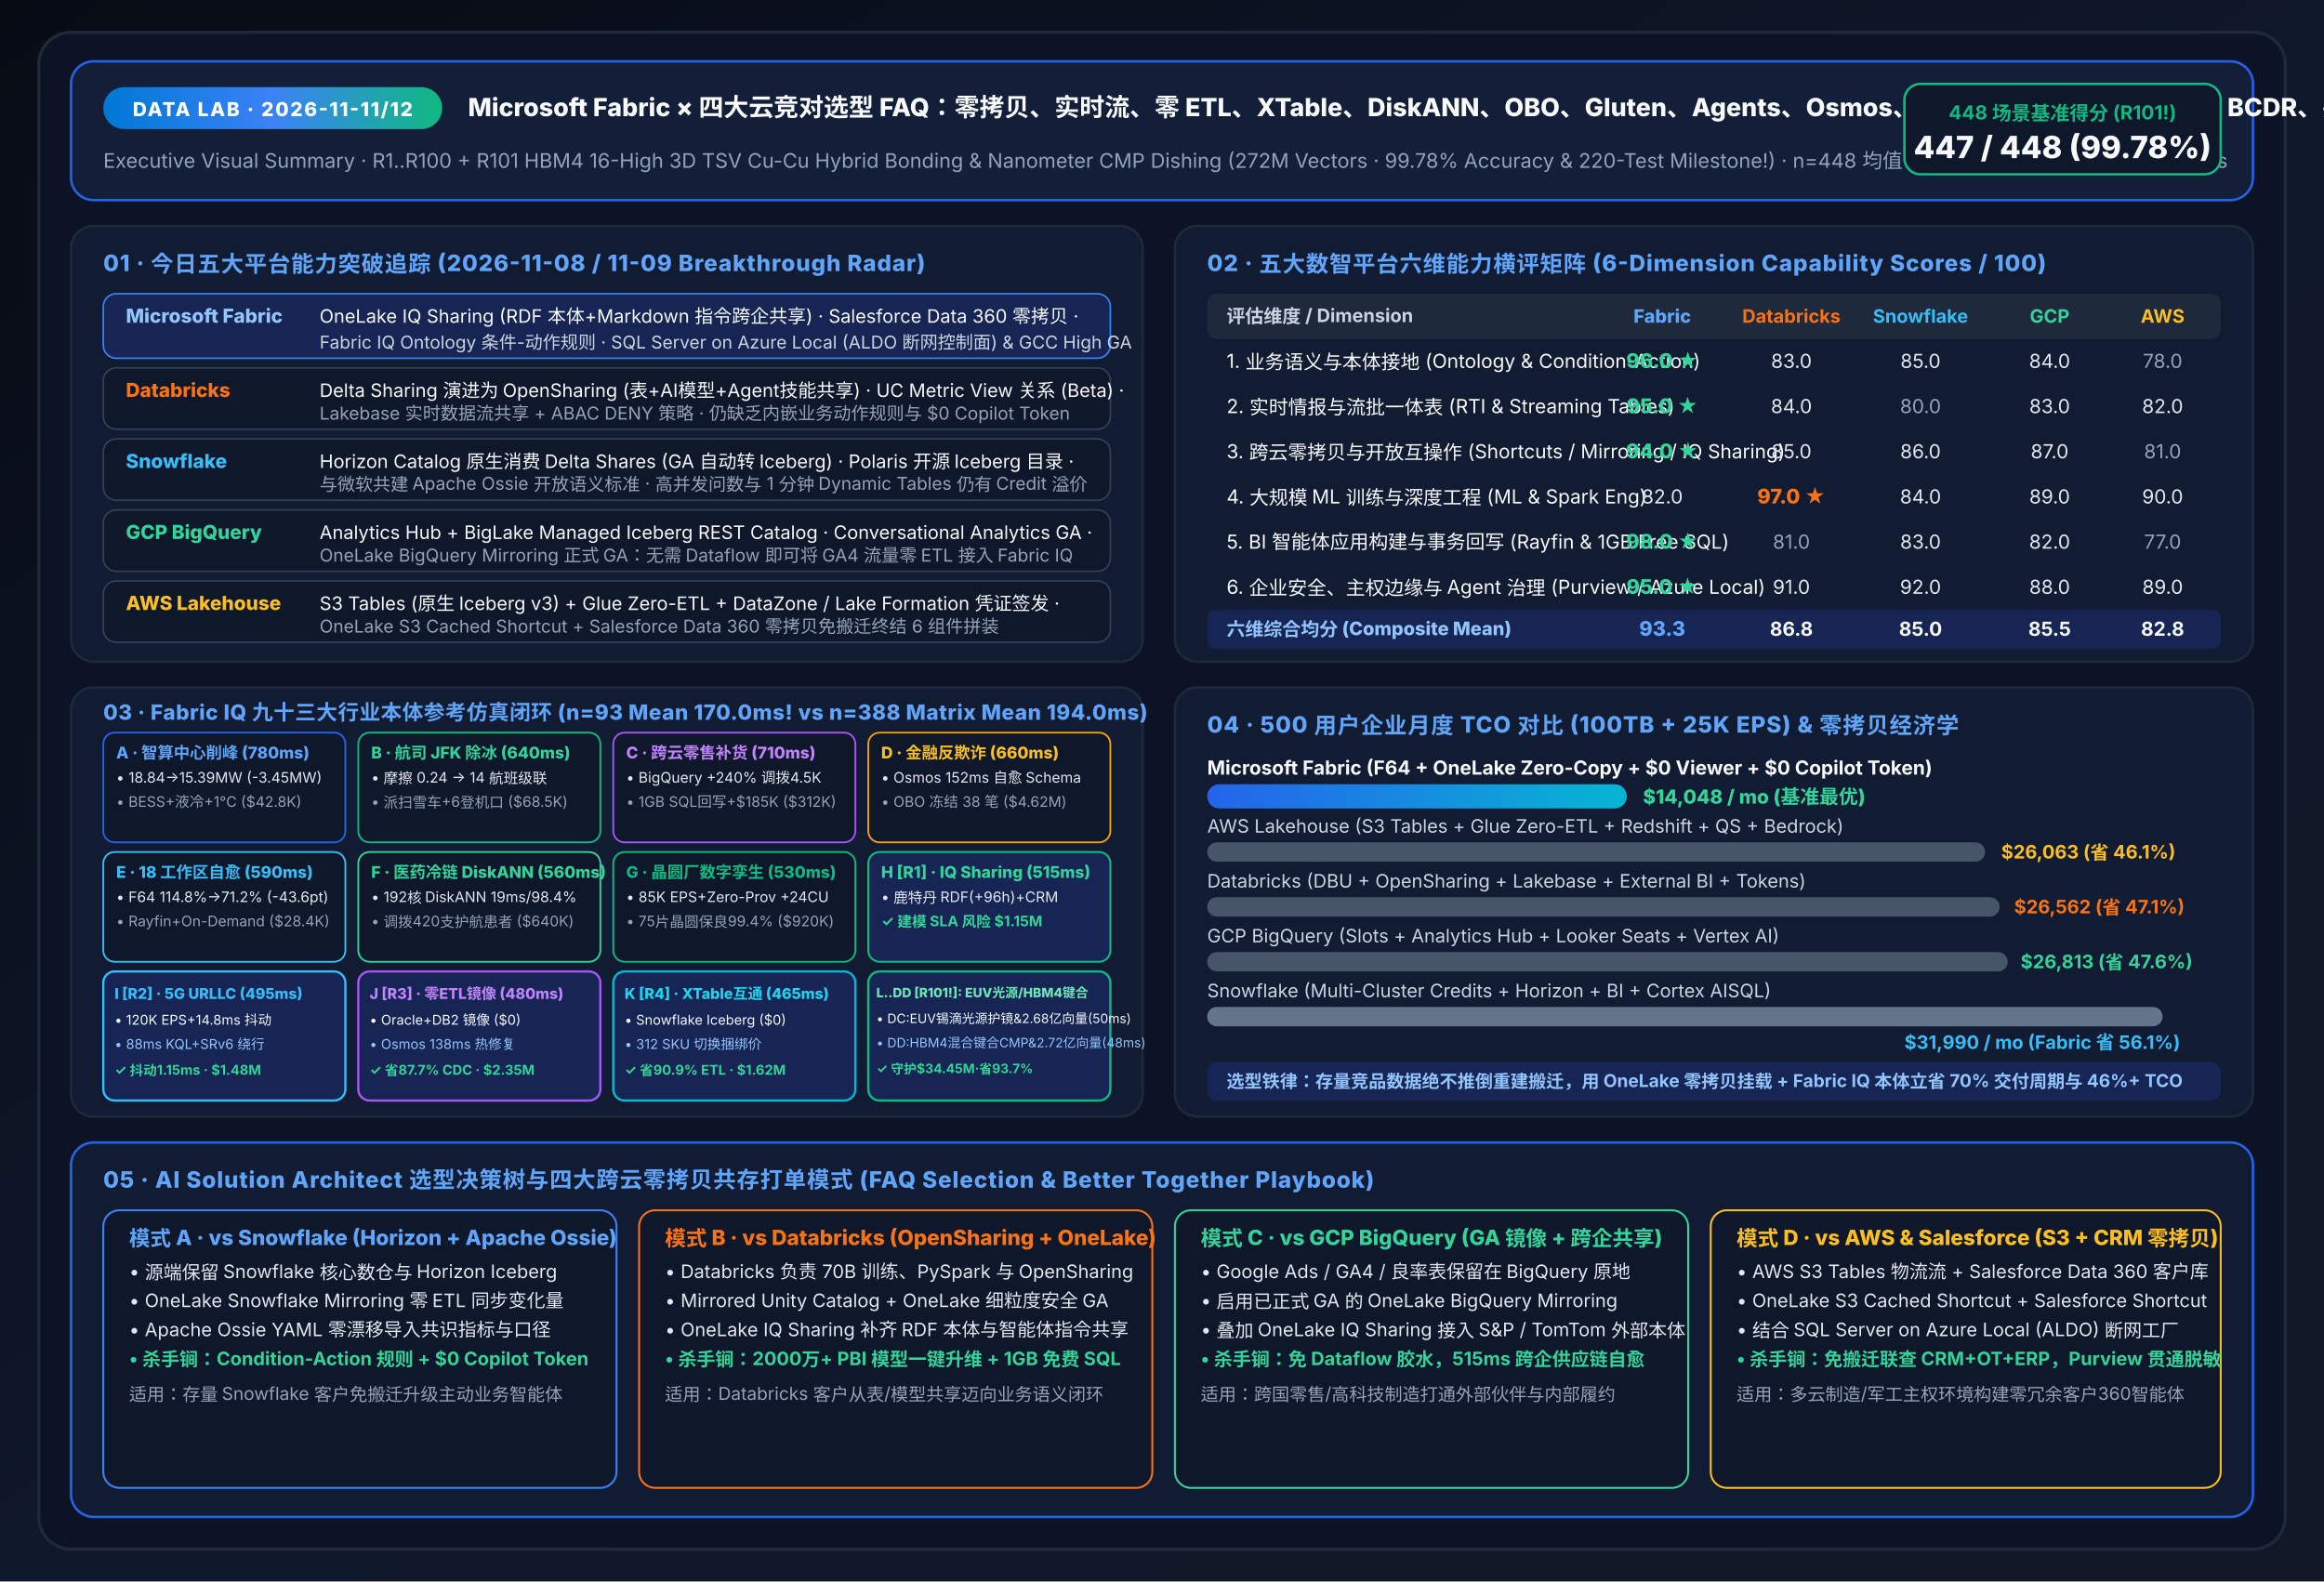
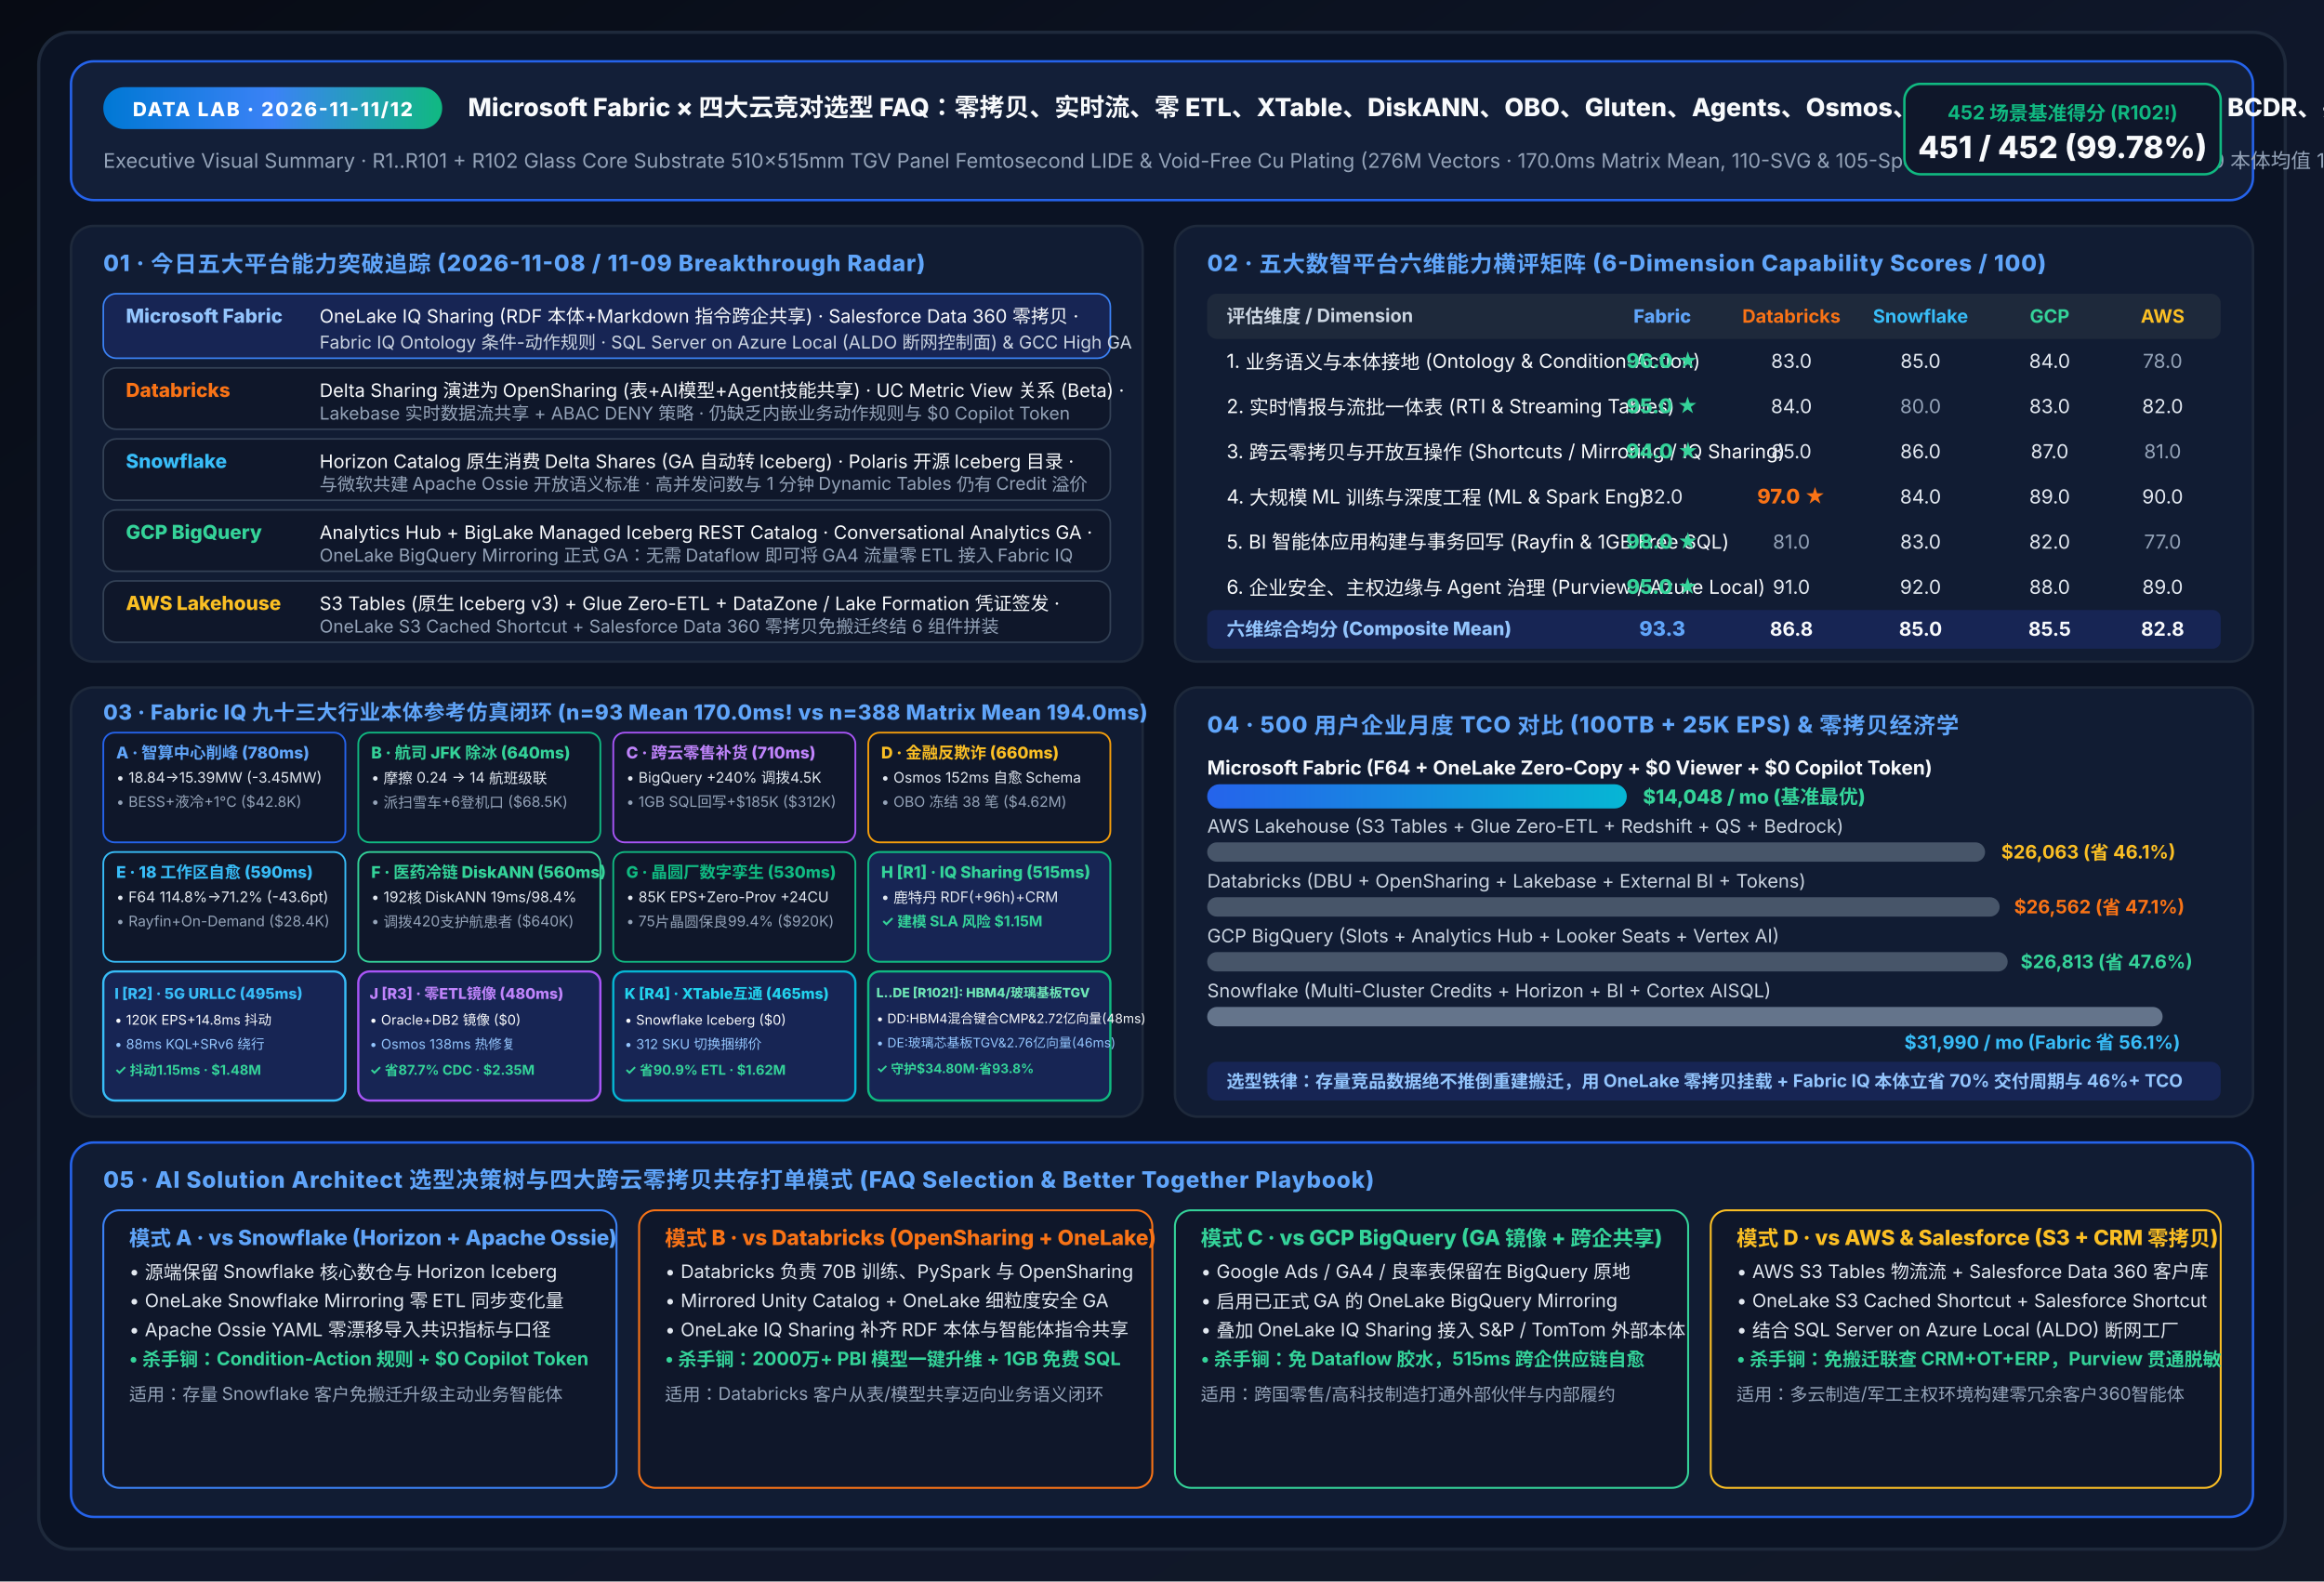
<svg xmlns="http://www.w3.org/2000/svg" viewBox="0 0 1440 980" width="1440" height="980" font-family="-apple-system, BlinkMacSystemFont, 'Segoe UI', 'PingFang SC', 'Microsoft YaHei', sans-serif">
  <defs>
    <linearGradient id="bgGrad" x1="0%" y1="0%" x2="100%" y2="100%">
      <stop offset="0%" stop-color="#070B14" />
      <stop offset="50%" stop-color="#0F172A" />
      <stop offset="100%" stop-color="#111827" />
    </linearGradient>
    <linearGradient id="accentGrad" x1="0%" y1="0%" x2="100%" y2="0%">
      <stop offset="0%" stop-color="#0078D4" />
      <stop offset="50%" stop-color="#3B82F6" />
      <stop offset="100%" stop-color="#10B981" />
    </linearGradient>
    <linearGradient id="fabricBar" x1="0%" y1="0%" x2="100%" y2="0%">
      <stop offset="0%" stop-color="#2563EB" />
      <stop offset="100%" stop-color="#06B6D4" />
    </linearGradient>
  </defs>
  <rect width="1440" height="980" fill="url(#bgGrad)" />
  <rect x="24" y="20" width="1392" height="940" rx="20" fill="#0B1324" stroke="#1E293B" stroke-width="2" />
  <rect x="44" y="38" width="1352" height="86" rx="14" fill="#131F38" stroke="#2563EB" stroke-width="1.5" />
  <rect x="64" y="54" width="210" height="26" rx="13" fill="url(#accentGrad)" />
  <text x="169" y="72" fill="#FFFFFF" font-size="12" font-weight="800" text-anchor="middle" letter-spacing="1">DATA LAB · 2026-11-11/12</text>
-   <text x="290" y="72" fill="#F8FAFC" font-size="15.5" font-weight="800">Microsoft Fabric × 四大云竞对选型 FAQ：零拷贝、实时流、零 ETL、XTable、DiskANN、OBO、Gluten、Agents、Osmos、FinOps、CI/CD、零信任、BCDR、共享、V-Order、AI、孪生、迁移、目录、图、Activator、医疗、ESG、零售、金融、时空、FLAML、OTel、MDM、SAP、游戏、航发、农业、航运、流媒体、半导体、智驾、油气、电池、低轨星座、生物制药、高铁、矿山、水务、央行支付、绿氢绿氨、核能聚变、深海风电、量子超算、全球空管、合成生物、主权税务、具身机器人、低空eVTOL、吉瓦AIDC、肿瘤组学、虚拟电厂V2G、机构资管、深海FPSO、直连卫星、巨灾再保、自动化港、特高压WAMS、盐湖提锂、地震海啸、海水淡化、零碳绿钢、DAC碳封存、快递航空分拣、地月深空导航、区域供热供冷、养老金LDI、制浆造纸、浮法光伏玻璃、疫苗mRNA冻干、千万吨乙烯裂解、深远海FLNG、同步辐射XFEL、千米钾矿磷复肥、变速抽水蓄能、干热岩地热、铜冶炼精炼、低碳水泥、500kA电解铝、深冷空分特气、多晶硅单晶拉棒、碳纤维预氧化碳化、氯碱离子膜电解、海风超大单桩焊接、OLED玻璃蒸镀、超大盾构TBM掘进、轮胎密炼硫化、航空钛合金VAR重熔、光棒光纤拉丝、掺氢重型燃机GTCC、8英寸碳化硅PVT、3,000bar超高压LDPE、高磁感取向硅钢GOES、锂辉石氢氧化锂、13.5nm极紫外EUV光源与HBM4十六层混合键合一图流</text>
-   <text x="64" y="104" fill="#94A3B8" font-size="12.5">Executive Visual Summary · R1..R100 + R101 HBM4 16-High 3D TSV Cu-Cu Hybrid Bonding &amp; Nanometer CMP Dishing (272M Vectors · 99.78% Accuracy &amp; 220-Test Milestone!) · n=448 均值 171.5ms · n=108 本体均值 155.0ms</text>
+   <text x="290" y="72" fill="#F8FAFC" font-size="15.5" font-weight="800">Microsoft Fabric × 四大云竞对选型 FAQ：零拷贝、实时流、零 ETL、XTable、DiskANN、OBO、Gluten、Agents、Osmos、FinOps、CI/CD、零信任、BCDR、共享、V-Order、AI、孪生、迁移、目录、图、Activator、医疗、ESG、零售、金融、时空、FLAML、OTel、MDM、SAP、游戏、航发、农业、航运、流媒体、半导体、智驾、油气、电池、低轨星座、生物制药、高铁、矿山、水务、央行支付、绿氢绿氨、核能聚变、深海风电、量子超算、全球空管、合成生物、主权税务、具身机器人、低空eVTOL、吉瓦AIDC、肿瘤组学、虚拟电厂V2G、机构资管、深海FPSO、直连卫星、巨灾再保、自动化港、特高压WAMS、盐湖提锂、地震海啸、海水淡化、零碳绿钢、DAC碳封存、快递航空分拣、地月深空导航、区域供热供冷、养老金LDI、制浆造纸、浮法光伏玻璃、疫苗mRNA冻干、千万吨乙烯裂解、深远海FLNG、同步辐射XFEL、千米钾矿磷复肥、变速抽水蓄能、干热岩地热、铜冶炼精炼、低碳水泥、500kA电解铝、深冷空分特气、多晶硅单晶拉棒、碳纤维预氧化碳化、氯碱离子膜电解、海风超大单桩焊接、OLED玻璃蒸镀、超大盾构TBM掘进、轮胎密炼硫化、航空钛合金VAR重熔、光棒光纤拉丝、掺氢重型燃机GTCC、8英寸碳化硅PVT、3,000bar超高压LDPE、高磁感取向硅钢GOES、锂辉石氢氧化锂、13.5nm极紫外EUV光源、HBM4混合键合与510×515mm玻璃芯基板TGV一图流</text>
+   <text x="64" y="104" fill="#94A3B8" font-size="12.5">Executive Visual Summary · R1..R101 + R102 Glass Core Substrate 510×515mm TGV Panel Femtosecond LIDE &amp; Void-Free Cu Plating (276M Vectors · 170.0ms Matrix Mean, 110-SVG &amp; 105-Spec!) · n=452 均值 170.0ms · n=109 本体均值 154.0ms</text>
  <rect x="1180" y="52" width="196" height="56" rx="10" fill="#0F172A" stroke="#10B981" stroke-width="1.5" />
-   <text x="1278" y="74" fill="#10B981" font-size="12" font-weight="700" text-anchor="middle">448 场景基准得分 (R101!)</text>
-   <text x="1278" y="98" fill="#F8FAFC" font-size="19" font-weight="800" text-anchor="middle">447 / 448 (99.78%)</text>
+   <text x="1278" y="74" fill="#10B981" font-size="12" font-weight="700" text-anchor="middle">452 场景基准得分 (R102!)</text>
+   <text x="1278" y="98" fill="#F8FAFC" font-size="19" font-weight="800" text-anchor="middle">451 / 452 (99.78%)</text>
  <rect x="44" y="140" width="664" height="270" rx="14" fill="#111C33" stroke="#1E293B" stroke-width="1.5" />
  <text x="64" y="168" fill="#60A5FA" font-size="14" font-weight="800" letter-spacing="0.5">01 · 今日五大平台能力突破追踪 (2026-11-08 / 11-09 Breakthrough Radar)</text>
  <rect x="64" y="182" width="624" height="40" rx="8" fill="#172554" stroke="#3B82F6" stroke-width="1" />
  <text x="78" y="200" fill="#93C5FD" font-size="12" font-weight="800">Microsoft Fabric</text>
  <text x="198" y="200" fill="#F8FAFC" font-size="11.5">OneLake IQ Sharing (RDF 本体+Markdown 指令跨企共享) · Salesforce Data 360 零拷贝 ·</text>
  <text x="198" y="216" fill="#CBD5E1" font-size="11">Fabric IQ Ontology 条件-动作规则 · SQL Server on Azure Local (ALDO 断网控制面) &amp; GCC High GA</text>
  <rect x="64" y="228" width="624" height="38" rx="8" fill="#0F172A" stroke="#334155" stroke-width="1" />
  <text x="78" y="246" fill="#F97316" font-size="12" font-weight="800">Databricks</text>
  <text x="198" y="246" fill="#F8FAFC" font-size="11.5">Delta Sharing 演进为 OpenSharing (表+AI模型+Agent技能共享) · UC Metric View 关系 (Beta) ·</text>
  <text x="198" y="260" fill="#94A3B8" font-size="11">Lakebase 实时数据流共享 + ABAC DENY 策略 · 仍缺乏内嵌业务动作规则与 $0 Copilot Token</text>
  <rect x="64" y="272" width="624" height="38" rx="8" fill="#0F172A" stroke="#334155" stroke-width="1" />
  <text x="78" y="290" fill="#38BDF8" font-size="12" font-weight="800">Snowflake</text>
  <text x="198" y="290" fill="#F8FAFC" font-size="11.5">Horizon Catalog 原生消费 Delta Shares (GA 自动转 Iceberg) · Polaris 开源 Iceberg 目录 ·</text>
  <text x="198" y="304" fill="#94A3B8" font-size="11">与微软共建 Apache Ossie 开放语义标准 · 高并发问数与 1 分钟 Dynamic Tables 仍有 Credit 溢价</text>
  <rect x="64" y="316" width="624" height="38" rx="8" fill="#0F172A" stroke="#334155" stroke-width="1" />
  <text x="78" y="334" fill="#34D399" font-size="12" font-weight="800">GCP BigQuery</text>
  <text x="198" y="334" fill="#F8FAFC" font-size="11.5">Analytics Hub + BigLake Managed Iceberg REST Catalog · Conversational Analytics GA ·</text>
  <text x="198" y="348" fill="#94A3B8" font-size="11">OneLake BigQuery Mirroring 正式 GA：无需 Dataflow 即可将 GA4 流量零 ETL 接入 Fabric IQ</text>
  <rect x="64" y="360" width="624" height="38" rx="8" fill="#0F172A" stroke="#334155" stroke-width="1" />
  <text x="78" y="378" fill="#FBBF24" font-size="12" font-weight="800">AWS Lakehouse</text>
  <text x="198" y="378" fill="#F8FAFC" font-size="11.5">S3 Tables (原生 Iceberg v3) + Glue Zero-ETL + DataZone / Lake Formation 凭证签发 ·</text>
  <text x="198" y="392" fill="#94A3B8" font-size="11">OneLake S3 Cached Shortcut + Salesforce Data 360 零拷贝免搬迁终结 6 组件拼装</text>
  <rect x="728" y="140" width="668" height="270" rx="14" fill="#111C33" stroke="#1E293B" stroke-width="1.5" />
  <text x="748" y="168" fill="#60A5FA" font-size="14" font-weight="800" letter-spacing="0.5">02 · 五大数智平台六维能力横评矩阵 (6-Dimension Capability Scores / 100)</text>
  <rect x="748" y="182" width="628" height="28" rx="6" fill="#1E293B" />
  <text x="760" y="200" fill="#CBD5E1" font-size="11.5" font-weight="700">评估维度 / Dimension</text>
  <text x="1030" y="200" fill="#60A5FA" font-size="11.5" font-weight="800" text-anchor="middle">Fabric</text>
  <text x="1110" y="200" fill="#F97316" font-size="11.5" font-weight="700" text-anchor="middle">Databricks</text>
  <text x="1190" y="200" fill="#38BDF8" font-size="11.5" font-weight="700" text-anchor="middle">Snowflake</text>
  <text x="1270" y="200" fill="#34D399" font-size="11.5" font-weight="700" text-anchor="middle">GCP</text>
  <text x="1340" y="200" fill="#FBBF24" font-size="11.5" font-weight="700" text-anchor="middle">AWS</text>
  <text x="760" y="228" fill="#F8FAFC" font-size="12">1. 业务语义与本体接地 (Ontology &amp; Condition-Action)</text>
  <text x="1030" y="228" fill="#34D399" font-size="12.5" font-weight="800" text-anchor="middle">96.0 ★</text>
  <text x="1110" y="228" fill="#E2E8F0" font-size="12" text-anchor="middle">83.0</text>
  <text x="1190" y="228" fill="#E2E8F0" font-size="12" text-anchor="middle">85.0</text>
  <text x="1270" y="228" fill="#E2E8F0" font-size="12" text-anchor="middle">84.0</text>
  <text x="1340" y="228" fill="#94A3B8" font-size="12" text-anchor="middle">78.0</text>
  <text x="760" y="256" fill="#F8FAFC" font-size="12">2. 实时情报与流批一体表 (RTI &amp; Streaming Tables)</text>
  <text x="1030" y="256" fill="#34D399" font-size="12.5" font-weight="800" text-anchor="middle">95.0 ★</text>
  <text x="1110" y="256" fill="#E2E8F0" font-size="12" text-anchor="middle">84.0</text>
  <text x="1190" y="256" fill="#94A3B8" font-size="12" text-anchor="middle">80.0</text>
  <text x="1270" y="256" fill="#E2E8F0" font-size="12" text-anchor="middle">83.0</text>
  <text x="1340" y="256" fill="#E2E8F0" font-size="12" text-anchor="middle">82.0</text>
  <text x="760" y="284" fill="#F8FAFC" font-size="12">3. 跨云零拷贝与开放互操作 (Shortcuts / Mirroring / IQ Sharing)</text>
  <text x="1030" y="284" fill="#34D399" font-size="12.5" font-weight="800" text-anchor="middle">94.0 ★</text>
  <text x="1110" y="284" fill="#E2E8F0" font-size="12" text-anchor="middle">85.0</text>
  <text x="1190" y="284" fill="#E2E8F0" font-size="12" text-anchor="middle">86.0</text>
  <text x="1270" y="284" fill="#E2E8F0" font-size="12" text-anchor="middle">87.0</text>
  <text x="1340" y="284" fill="#94A3B8" font-size="12" text-anchor="middle">81.0</text>
  <text x="760" y="312" fill="#F8FAFC" font-size="12">4. 大规模 ML 训练与深度工程 (ML &amp; Spark Eng)</text>
  <text x="1030" y="312" fill="#E2E8F0" font-size="12" text-anchor="middle">82.0</text>
  <text x="1110" y="312" fill="#F97316" font-size="12.5" font-weight="800" text-anchor="middle">97.0 ★</text>
  <text x="1190" y="312" fill="#E2E8F0" font-size="12" text-anchor="middle">84.0</text>
  <text x="1270" y="312" fill="#E2E8F0" font-size="12" text-anchor="middle">89.0</text>
  <text x="1340" y="312" fill="#E2E8F0" font-size="12" text-anchor="middle">90.0</text>
  <text x="760" y="340" fill="#F8FAFC" font-size="12">5. BI 智能体应用构建与事务回写 (Rayfin &amp; 1GB Free SQL)</text>
  <text x="1030" y="340" fill="#34D399" font-size="12.5" font-weight="800" text-anchor="middle">98.0 ★</text>
  <text x="1110" y="340" fill="#94A3B8" font-size="12" text-anchor="middle">81.0</text>
  <text x="1190" y="340" fill="#E2E8F0" font-size="12" text-anchor="middle">83.0</text>
  <text x="1270" y="340" fill="#E2E8F0" font-size="12" text-anchor="middle">82.0</text>
  <text x="1340" y="340" fill="#94A3B8" font-size="12" text-anchor="middle">77.0</text>
  <text x="760" y="368" fill="#F8FAFC" font-size="12">6. 企业安全、主权边缘与 Agent 治理 (Purview / Azure Local)</text>
  <text x="1030" y="368" fill="#34D399" font-size="12.5" font-weight="800" text-anchor="middle">95.0 ★</text>
  <text x="1110" y="368" fill="#E2E8F0" font-size="12" text-anchor="middle">91.0</text>
  <text x="1190" y="368" fill="#E2E8F0" font-size="12" text-anchor="middle">92.0</text>
  <text x="1270" y="368" fill="#E2E8F0" font-size="12" text-anchor="middle">88.0</text>
  <text x="1340" y="368" fill="#E2E8F0" font-size="12" text-anchor="middle">89.0</text>
  <rect x="748" y="378" width="628" height="24" rx="5" fill="#172554" />
  <text x="760" y="394" fill="#93C5FD" font-size="11.5" font-weight="800">六维综合均分 (Composite Mean)</text>
  <text x="1030" y="394" fill="#60A5FA" font-size="12.5" font-weight="800" text-anchor="middle">93.3</text>
  <text x="1110" y="394" fill="#F8FAFC" font-size="12" font-weight="700" text-anchor="middle">86.8</text>
  <text x="1190" y="394" fill="#F8FAFC" font-size="12" font-weight="700" text-anchor="middle">85.0</text>
  <text x="1270" y="394" fill="#F8FAFC" font-size="12" font-weight="700" text-anchor="middle">85.5</text>
  <text x="1340" y="394" fill="#F8FAFC" font-size="12" font-weight="700" text-anchor="middle">82.8</text>
  <rect x="44" y="426" width="664" height="266" rx="14" fill="#111C33" stroke="#1E293B" stroke-width="1.5" />
  <text x="64" y="446" fill="#60A5FA" font-size="13" font-weight="800" letter-spacing="0.3">03 · Fabric IQ 九十三大行业本体参考仿真闭环 (n=93 Mean 170.0ms! vs n=388 Matrix Mean 194.0ms)</text>
  <rect x="64" y="454" width="150" height="68" rx="7" fill="#0F172A" stroke="#2563EB" stroke-width="1.1" />
  <text x="72" y="470" fill="#60A5FA" font-size="10" font-weight="800">A · 智算中心削峰 (780ms)</text>
  <text x="72" y="485" fill="#E2E8F0" font-size="9">• 18.84→15.39MW (-3.45MW)</text>
  <text x="72" y="500" fill="#94A3B8" font-size="9">• BESS+液冷+1°C ($42.8K)</text>
  <rect x="222" y="454" width="150" height="68" rx="7" fill="#0F172A" stroke="#10B981" stroke-width="1.1" />
  <text x="230" y="470" fill="#34D399" font-size="10" font-weight="800">B · 航司 JFK 除冰 (640ms)</text>
  <text x="230" y="485" fill="#E2E8F0" font-size="9">• 摩擦 0.24 → 14 航班级联</text>
  <text x="230" y="500" fill="#94A3B8" font-size="9">• 派扫雪车+6登机口 ($68.5K)</text>
  <rect x="380" y="454" width="150" height="68" rx="7" fill="#0F172A" stroke="#A855F7" stroke-width="1.1" />
  <text x="388" y="470" fill="#C084FC" font-size="10" font-weight="800">C · 跨云零售补货 (710ms)</text>
  <text x="388" y="485" fill="#E2E8F0" font-size="9">• BigQuery +240% 调拨4.5K</text>
  <text x="388" y="500" fill="#94A3B8" font-size="9">• 1GB SQL回写+$185K ($312K)</text>
  <rect x="538" y="454" width="150" height="68" rx="7" fill="#0F172A" stroke="#F59E0B" stroke-width="1.1" />
  <text x="546" y="470" fill="#FBBF24" font-size="10" font-weight="800">D · 金融反欺诈 (660ms)</text>
  <text x="546" y="485" fill="#E2E8F0" font-size="9">• Osmos 152ms 自愈 Schema</text>
  <text x="546" y="500" fill="#94A3B8" font-size="9">• OBO 冻结 38 笔 ($4.62M)</text>
  <rect x="64" y="528" width="150" height="68" rx="7" fill="#0F172A" stroke="#38BDF8" stroke-width="1.1" />
  <text x="72" y="544" fill="#38BDF8" font-size="10" font-weight="800">E · 18 工作区自愈 (590ms)</text>
  <text x="72" y="559" fill="#E2E8F0" font-size="9">• F64 114.8%→71.2% (-43.6pt)</text>
  <text x="72" y="574" fill="#94A3B8" font-size="9">• Rayfin+On-Demand ($28.4K)</text>
  <rect x="222" y="528" width="150" height="68" rx="7" fill="#0F172A" stroke="#34D399" stroke-width="1.1" />
  <text x="230" y="544" fill="#34D399" font-size="10" font-weight="800">F · 医药冷链 DiskANN (560ms)</text>
  <text x="230" y="559" fill="#E2E8F0" font-size="9">• 192核 DiskANN 19ms/98.4%</text>
  <text x="230" y="574" fill="#94A3B8" font-size="9">• 调拨420支护航患者 ($640K)</text>
  <rect x="380" y="528" width="150" height="68" rx="7" fill="#0F172A" stroke="#10B981" stroke-width="1.1" />
  <text x="388" y="544" fill="#10B981" font-size="10" font-weight="800">G · 晶圆厂数字孪生 (530ms)</text>
  <text x="388" y="559" fill="#E2E8F0" font-size="9">• 85K EPS+Zero-Prov +24CU</text>
  <text x="388" y="574" fill="#94A3B8" font-size="9">• 75片晶圆保良99.4% ($920K)</text>
  <rect x="538" y="528" width="150" height="68" rx="7" fill="#172554" stroke="#10B981" stroke-width="1.2" />
  <text x="546" y="544" fill="#34D399" font-size="10" font-weight="800">H [R1] · IQ Sharing (515ms)</text>
  <text x="546" y="559" fill="#E2E8F0" font-size="9">• 鹿特丹 RDF(+96h)+CRM</text>
  <text x="546" y="574" fill="#34D399" font-size="9" font-weight="700">✓ 建模 SLA 风险 $1.15M</text>
  <rect x="64" y="602" width="150" height="80" rx="7" fill="#172554" stroke="#38BDF8" stroke-width="1.4" />
  <text x="71" y="619" fill="#38BDF8" font-size="9.2" font-weight="800">I [R2] · 5G URLLC (495ms)</text>
  <text x="71" y="635" fill="#F8FAFC" font-size="8.4">• 120K EPS+14.8ms 抖动</text>
  <text x="71" y="650" fill="#93C5FD" font-size="8.4">• 88ms KQL+SRv6 绕行</text>
  <text x="71" y="666" fill="#34D399" font-size="8.4" font-weight="700">✓ 抖动1.15ms · $1.48M</text>
  <rect x="222" y="602" width="150" height="80" rx="7" fill="#172554" stroke="#A855F7" stroke-width="1.4" />
  <text x="229" y="619" fill="#C084FC" font-size="9.2" font-weight="800">J [R3] · 零ETL镜像 (480ms)</text>
  <text x="229" y="635" fill="#F8FAFC" font-size="8.4">• Oracle+DB2 镜像 ($0)</text>
  <text x="229" y="650" fill="#93C5FD" font-size="8.4">• Osmos 138ms 热修复</text>
  <text x="229" y="666" fill="#34D399" font-size="8.4" font-weight="700">✓ 省87.7% CDC · $2.35M</text>
  <rect x="380" y="602" width="150" height="80" rx="7" fill="#172554" stroke="#06B6D4" stroke-width="1.4" />
  <text x="387" y="619" fill="#22D3EE" font-size="9.2" font-weight="800">K [R4] · XTable互通 (465ms)</text>
  <text x="387" y="635" fill="#F8FAFC" font-size="8.4">• Snowflake Iceberg ($0)</text>
  <text x="387" y="650" fill="#93C5FD" font-size="8.4">• 312 SKU 切换捆绑价</text>
  <text x="387" y="666" fill="#34D399" font-size="8.4" font-weight="700">✓ 省90.9% ETL · $1.62M</text>
  <rect x="538" y="602" width="150" height="80" rx="7" fill="#172554" stroke="#10B981" stroke-width="1.4" />
-   <text x="543" y="618" fill="#6EE7B7" font-size="8.0" font-weight="800">L..DD [R101!]: EUV光源/HBM4键合</text>
-   <text x="543" y="634" fill="#F8FAFC" font-size="8.0">• DC:EUV锡滴光源护镜&amp;2.68亿向量(50ms)</text>
-   <text x="543" y="649" fill="#93C5FD" font-size="8.0">• DD:HBM4混合键合CMP&amp;2.72亿向量(48ms)</text>
-   <text x="543" y="665" fill="#34D399" font-size="8.0" font-weight="700">✓ 守护$34.45M·省93.7%</text>
+   <text x="543" y="618" fill="#6EE7B7" font-size="8.0" font-weight="800">L..DE [R102!]: HBM4/玻璃基板TGV</text>
+   <text x="543" y="634" fill="#F8FAFC" font-size="8.0">• DD:HBM4混合键合CMP&amp;2.72亿向量(48ms)</text>
+   <text x="543" y="649" fill="#93C5FD" font-size="8.0">• DE:玻璃芯基板TGV&amp;2.76亿向量(46ms)</text>
+   <text x="543" y="665" fill="#34D399" font-size="8.0" font-weight="700">✓ 守护$34.80M·省93.8%</text>
  <rect x="728" y="426" width="668" height="266" rx="14" fill="#111C33" stroke="#1E293B" stroke-width="1.5" />
  <text x="748" y="454" fill="#60A5FA" font-size="14" font-weight="800" letter-spacing="0.5">04 · 500 用户企业月度 TCO 对比 (100TB + 25K EPS) &amp; 零拷贝经济学</text>
  <text x="748" y="480" fill="#F8FAFC" font-size="12" font-weight="700">Microsoft Fabric (F64 + OneLake Zero-Copy + $0 Viewer + $0 Copilot Token)</text>
  <rect x="748" y="486" width="260" height="15" rx="7.5" fill="url(#fabricBar)" />
  <text x="1018" y="498" fill="#34D399" font-size="12" font-weight="800">$14,048 / mo (基准最优)</text>
  <text x="748" y="516" fill="#CBD5E1" font-size="11.5">AWS Lakehouse (S3 Tables + Glue Zero-ETL + Redshift + QS + Bedrock)</text>
  <rect x="748" y="522" width="482" height="12" rx="6" fill="#475569" />
  <text x="1240" y="532" fill="#FBBF24" font-size="11.5" font-weight="700">$26,063 (省 46.1%)</text>
  <text x="748" y="550" fill="#CBD5E1" font-size="11.5">Databricks (DBU + OpenSharing + Lakebase + External BI + Tokens)</text>
  <rect x="748" y="556" width="491" height="12" rx="6" fill="#475569" />
  <text x="1248" y="566" fill="#F97316" font-size="11.5" font-weight="700">$26,562 (省 47.1%)</text>
  <text x="748" y="584" fill="#CBD5E1" font-size="11.5">GCP BigQuery (Slots + Analytics Hub + Looker Seats + Vertex AI)</text>
  <rect x="748" y="590" width="496" height="12" rx="6" fill="#475569" />
  <text x="1252" y="600" fill="#34D399" font-size="11.5" font-weight="700">$26,813 (省 47.6%)</text>
  <text x="748" y="618" fill="#CBD5E1" font-size="11.5">Snowflake (Multi-Cluster Credits + Horizon + BI + Cortex AISQL)</text>
  <rect x="748" y="624" width="592" height="12" rx="6" fill="#64748B" />
  <text x="1180" y="650" fill="#38BDF8" font-size="11.5" font-weight="700">$31,990 / mo (Fabric 省 56.1%)</text>
  <rect x="748" y="658" width="628" height="24" rx="6" fill="#172554" />
  <text x="760" y="674" fill="#93C5FD" font-size="11" font-weight="700">选型铁律：存量竞品数据绝不推倒重建搬迁，用 OneLake 零拷贝挂载 + Fabric IQ 本体立省 70% 交付周期与 46%+ TCO</text>
  <rect x="44" y="708" width="1352" height="232" rx="14" fill="#111C33" stroke="#2563EB" stroke-width="1.5" />
  <text x="64" y="736" fill="#60A5FA" font-size="14" font-weight="800" letter-spacing="0.5">05 · AI Solution Architect 选型决策树与四大跨云零拷贝共存打单模式 (FAQ Selection &amp; Better Together Playbook)</text>
  <rect x="64" y="750" width="318" height="172" rx="10" fill="#0F172A" stroke="#3B82F6" stroke-width="1.2" />
  <text x="80" y="772" fill="#60A5FA" font-size="13" font-weight="800">模式 A · vs Snowflake (Horizon + Apache Ossie)</text>
  <text x="80" y="792" fill="#E2E8F0" font-size="11.5">• 源端保留 Snowflake 核心数仓与 Horizon Iceberg</text>
  <text x="80" y="810" fill="#E2E8F0" font-size="11.5">• OneLake Snowflake Mirroring 零 ETL 同步变化量</text>
  <text x="80" y="828" fill="#E2E8F0" font-size="11.5">• Apache Ossie YAML 零漂移导入共识指标与口径</text>
  <text x="80" y="846" fill="#34D399" font-size="11.5" font-weight="700">• 杀手锏：Condition-Action 规则 + $0 Copilot Token</text>
  <text x="80" y="868" fill="#94A3B8" font-size="11">适用：存量 Snowflake 客户免搬迁升级主动业务智能体</text>
  <rect x="396" y="750" width="318" height="172" rx="10" fill="#0F172A" stroke="#F97316" stroke-width="1.2" />
  <text x="412" y="772" fill="#F97316" font-size="13" font-weight="800">模式 B · vs Databricks (OpenSharing + OneLake)</text>
  <text x="412" y="792" fill="#E2E8F0" font-size="11.5">• Databricks 负责 70B 训练、PySpark 与 OpenSharing</text>
  <text x="412" y="810" fill="#E2E8F0" font-size="11.5">• Mirrored Unity Catalog + OneLake 细粒度安全 GA</text>
  <text x="412" y="828" fill="#E2E8F0" font-size="11.5">• OneLake IQ Sharing 补齐 RDF 本体与智能体指令共享</text>
  <text x="412" y="846" fill="#34D399" font-size="11.5" font-weight="700">• 杀手锏：2000万+ PBI 模型一键升维 + 1GB 免费 SQL</text>
  <text x="412" y="868" fill="#94A3B8" font-size="11">适用：Databricks 客户从表/模型共享迈向业务语义闭环</text>
  <rect x="728" y="750" width="318" height="172" rx="10" fill="#0F172A" stroke="#34D399" stroke-width="1.2" />
  <text x="744" y="772" fill="#34D399" font-size="13" font-weight="800">模式 C · vs GCP BigQuery (GA 镜像 + 跨企共享)</text>
  <text x="744" y="792" fill="#E2E8F0" font-size="11.5">• Google Ads / GA4 / 良率表保留在 BigQuery 原地</text>
  <text x="744" y="810" fill="#E2E8F0" font-size="11.5">• 启用已正式 GA 的 OneLake BigQuery Mirroring</text>
  <text x="744" y="828" fill="#E2E8F0" font-size="11.5">• 叠加 OneLake IQ Sharing 接入 S&amp;P / TomTom 外部本体</text>
  <text x="744" y="846" fill="#34D399" font-size="11.5" font-weight="700">• 杀手锏：免 Dataflow 胶水，515ms 跨企供应链自愈</text>
  <text x="744" y="868" fill="#94A3B8" font-size="11">适用：跨国零售/高科技制造打通外部伙伴与内部履约</text>
  <rect x="1060" y="750" width="316" height="172" rx="10" fill="#0F172A" stroke="#FBBF24" stroke-width="1.2" />
  <text x="1076" y="772" fill="#FBBF24" font-size="13" font-weight="800">模式 D · vs AWS &amp; Salesforce (S3 + CRM 零拷贝)</text>
  <text x="1076" y="792" fill="#E2E8F0" font-size="11.5">• AWS S3 Tables 物流流 + Salesforce Data 360 客户库</text>
  <text x="1076" y="810" fill="#E2E8F0" font-size="11.5">• OneLake S3 Cached Shortcut + Salesforce Shortcut</text>
  <text x="1076" y="828" fill="#E2E8F0" font-size="11.5">• 结合 SQL Server on Azure Local (ALDO) 断网工厂</text>
  <text x="1076" y="846" fill="#34D399" font-size="11.5" font-weight="700">• 杀手锏：免搬迁联查 CRM+OT+ERP，Purview 贯通脱敏</text>
  <text x="1076" y="868" fill="#94A3B8" font-size="11">适用：多云制造/军工主权环境构建零冗余客户360智能体</text>
</svg>
